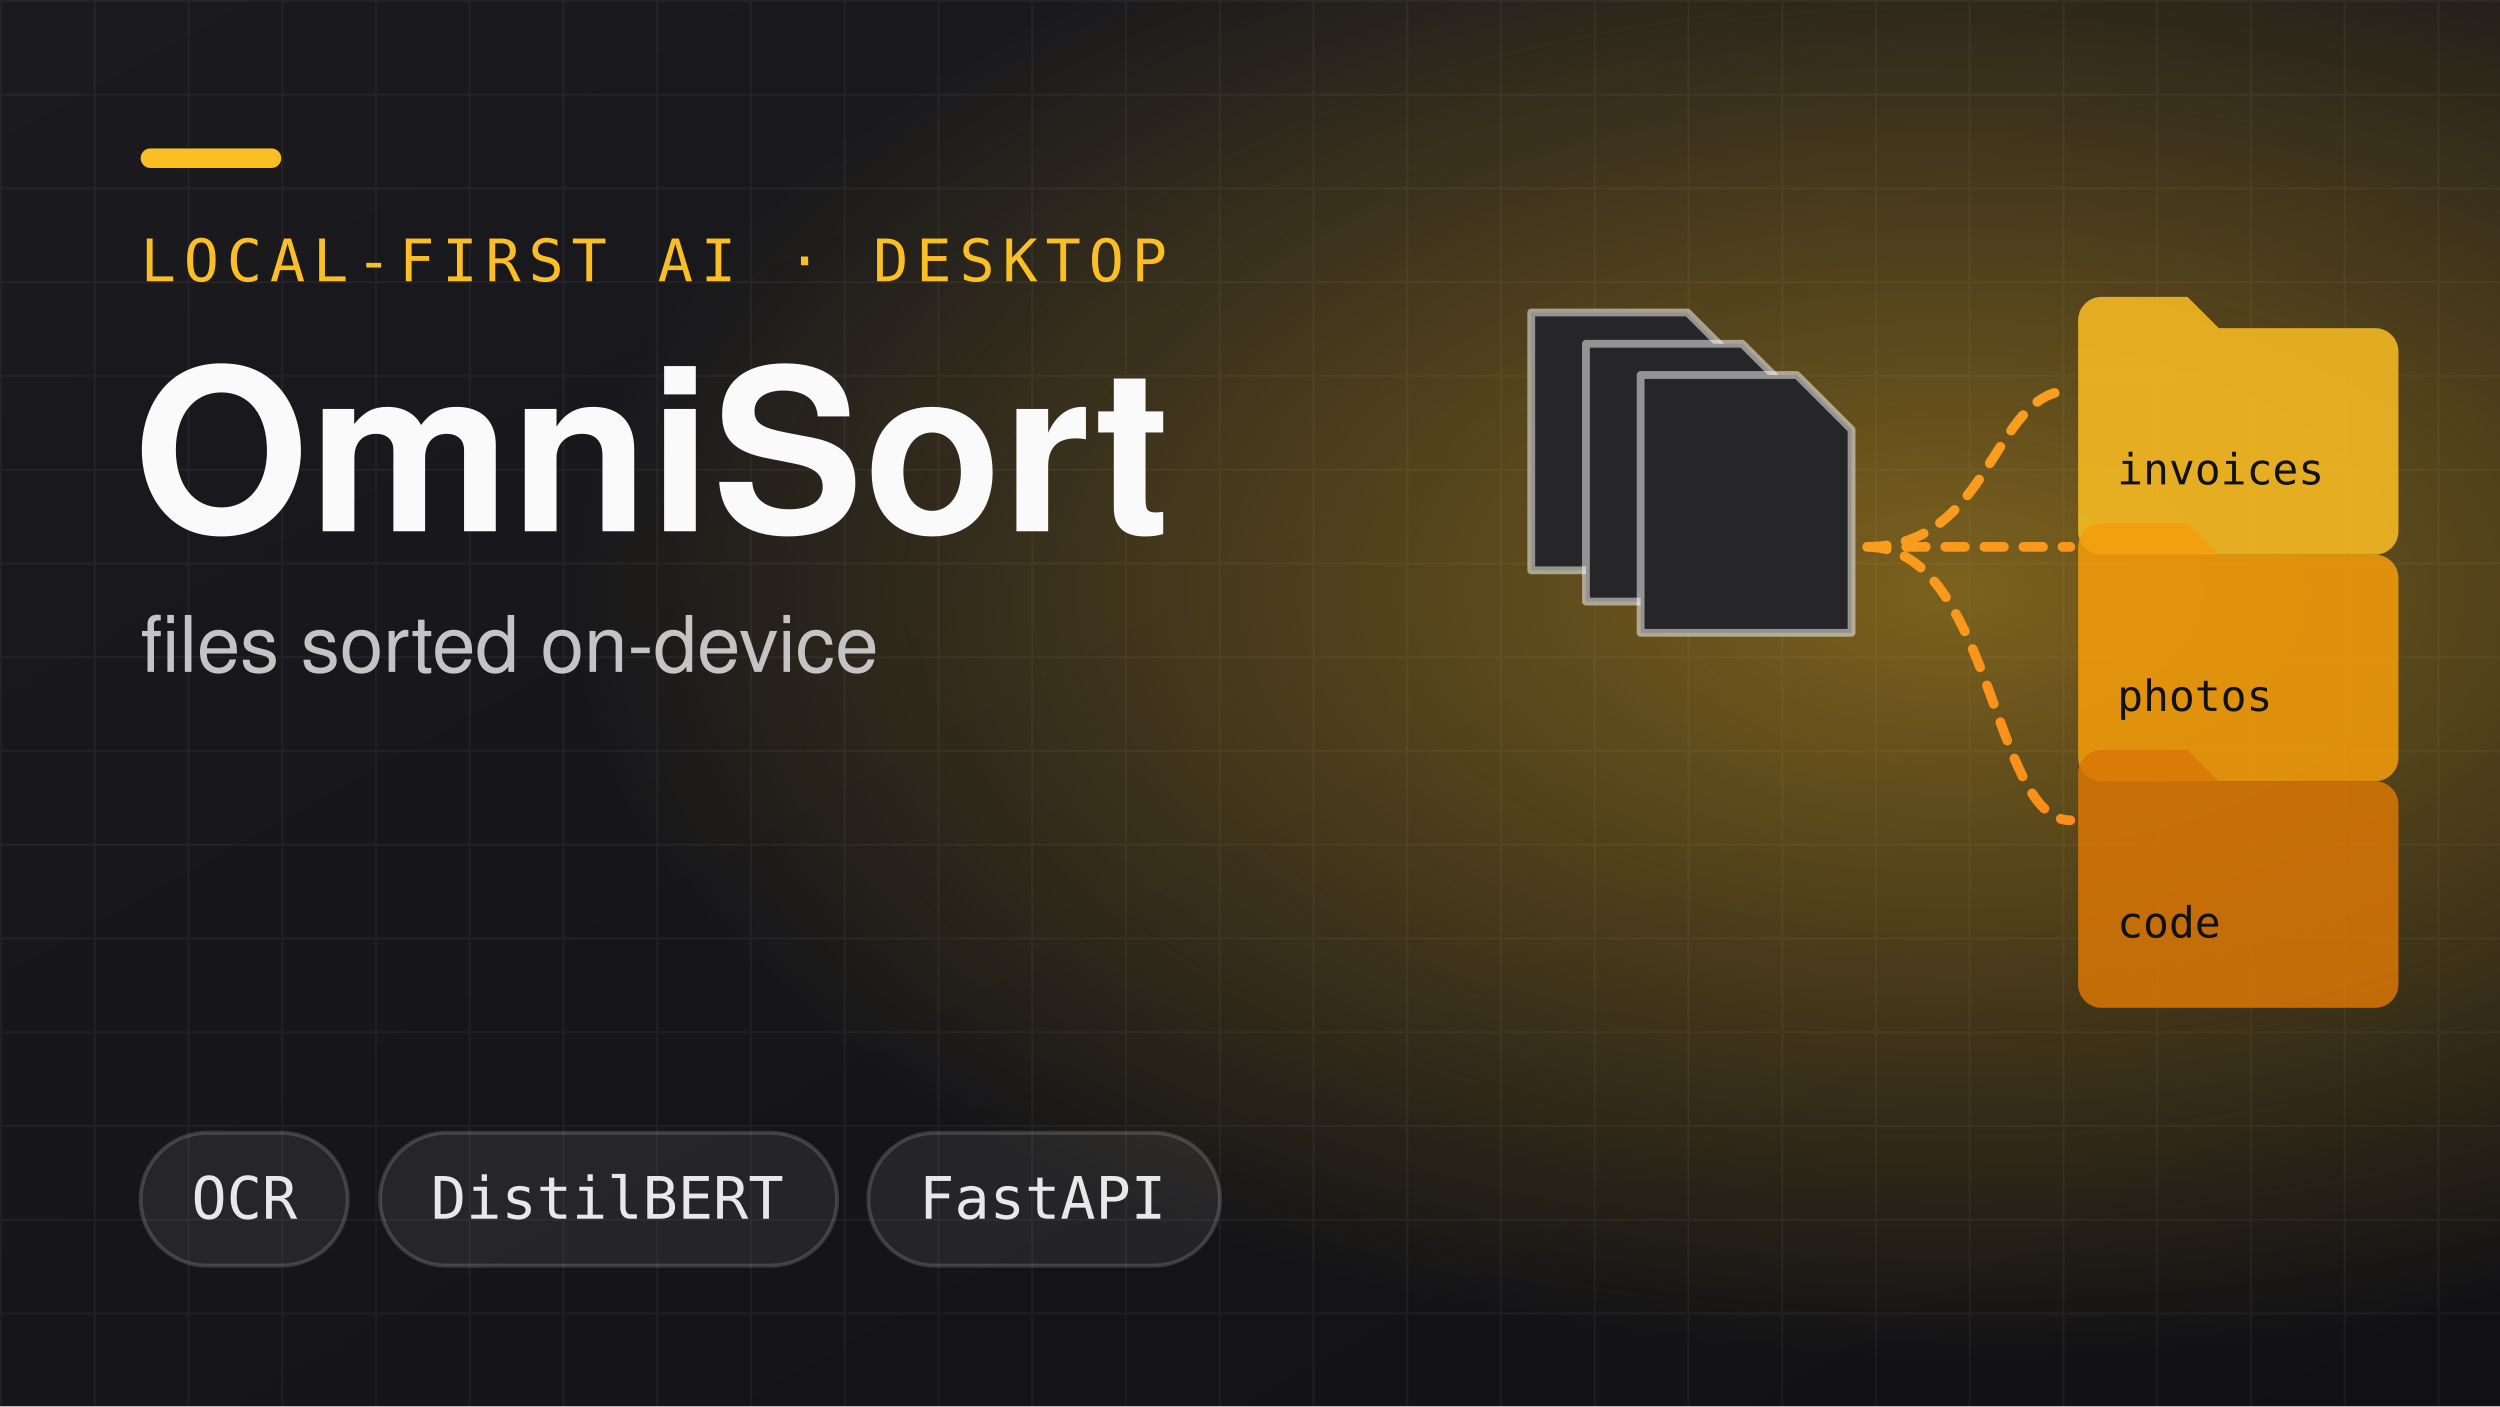
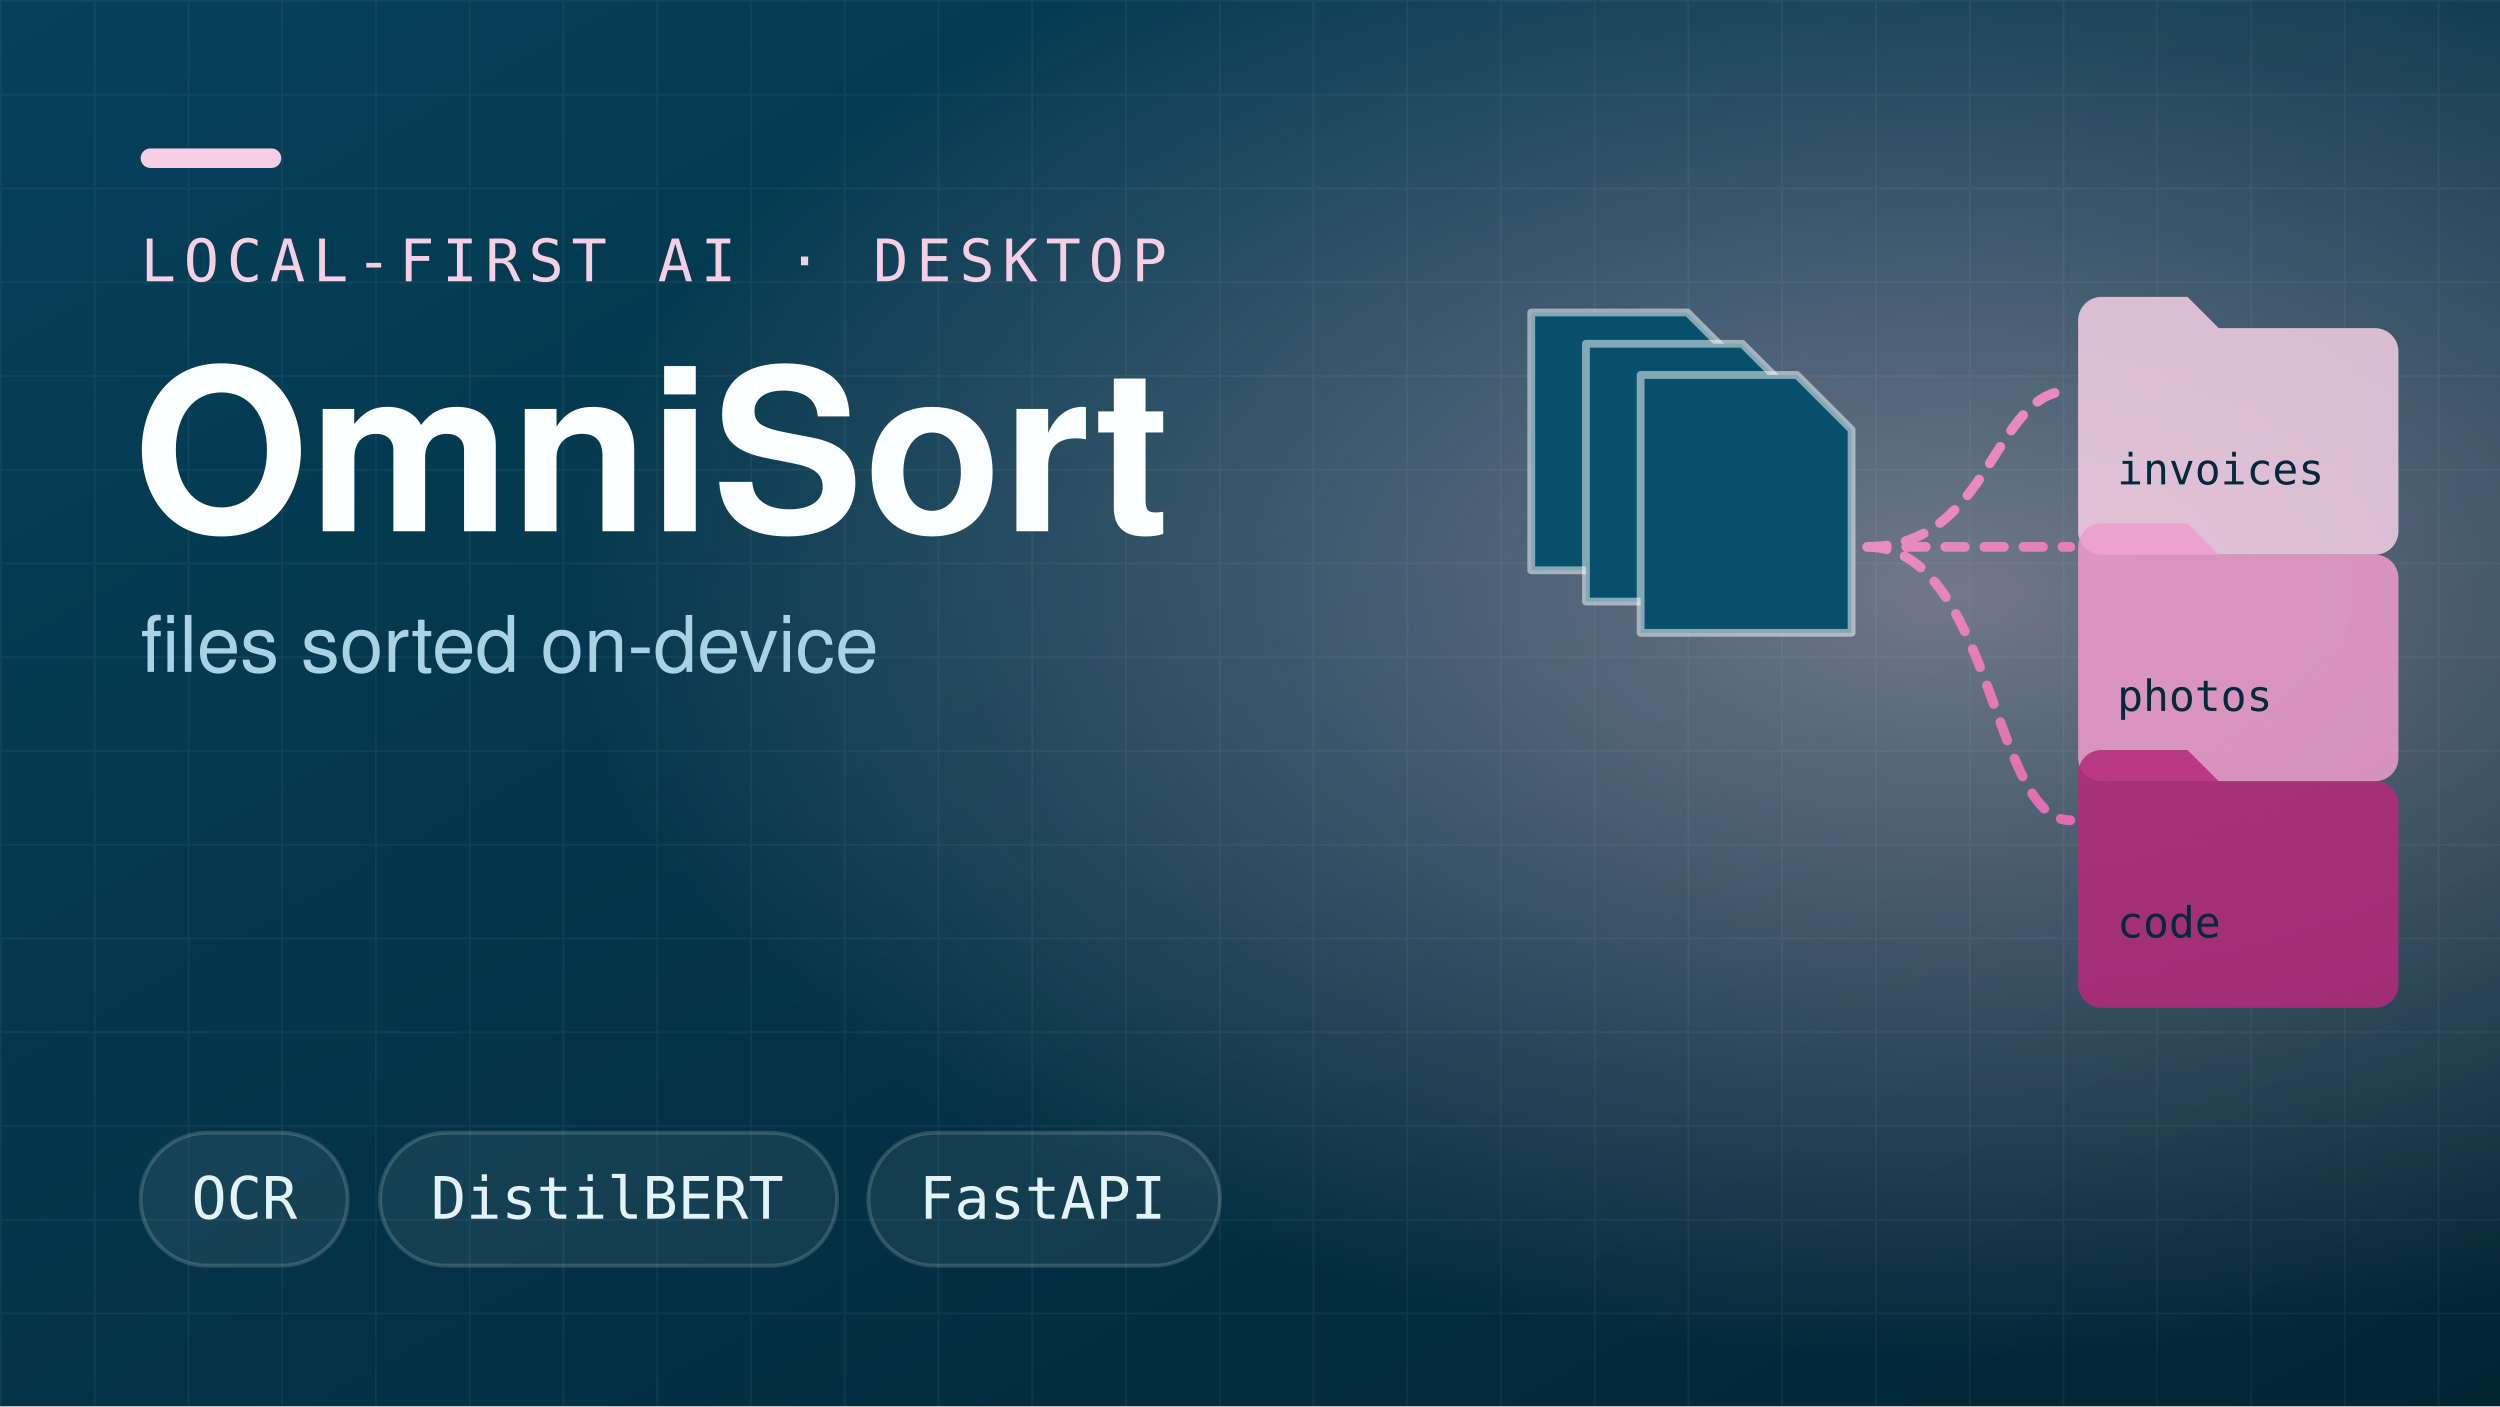
<svg xmlns="http://www.w3.org/2000/svg" viewBox="0 0 640 360" width="640" height="360">
  <defs>
    <linearGradient id="bg" x1="0" y1="0" x2="1" y2="1">
-       <stop offset="0" stop-color="#1b1b1f" />
-       <stop offset="1" stop-color="#111114" />
+       <stop offset="0" stop-color="#05415A" />
+       <stop offset="1" stop-color="#022534" />
    </linearGradient>
    <radialGradient id="glow" cx="0.78" cy="0.42" r="0.55">
-       <stop offset="0" stop-color="#fbbf24" stop-opacity="0.45" />
-       <stop offset="1" stop-color="#fbbf24" stop-opacity="0" />
+       <stop offset="0" stop-color="#F6CFE5" stop-opacity="0.45" />
+       <stop offset="1" stop-color="#F6CFE5" stop-opacity="0" />
    </radialGradient>
    <linearGradient id="acc" gradientUnits="userSpaceOnUse" x1="340" y1="40" x2="620" y2="300">
-       <stop offset="0" stop-color="#fbbf24" />
-       <stop offset="1" stop-color="#f97316" />
+       <stop offset="0" stop-color="#F6CFE5" />
+       <stop offset="1" stop-color="#D83995" />
    </linearGradient>
    <pattern id="grid" width="24" height="24" patternUnits="userSpaceOnUse">
      <path d="M24 0H0V24" fill="none" stroke="#fff" stroke-opacity="0.045" />
    </pattern>
  </defs>
  <rect width="640" height="360" fill="url(#bg)" />
  <rect width="640" height="360" fill="url(#grid)" />
  <rect width="640" height="360" fill="url(#glow)" />
-   <rect x="36" y="38" width="36" height="5" rx="2.5" fill="#fbbf24" />
-   <text x="36" y="72" font-family="'SF Mono',Menlo,Consolas,monospace" font-size="15" letter-spacing="2" fill="#fbbf24">LOCAL-FIRST AI · DESKTOP</text>
-   <text x="34" y="136" font-family="'Poppins','Segoe UI',Helvetica,Arial,sans-serif" font-size="58" font-weight="700" fill="#fafafa">OmniSort</text>
-   <text x="36" y="172" font-family="'Poppins','Segoe UI',Helvetica,Arial,sans-serif" font-size="20" fill="#c4c4c4">files sorted on-device</text>
+   <rect x="36" y="38" width="36" height="5" rx="2.5" fill="#F6CFE5" />
+   <text x="36" y="72" font-family="'SF Mono',Menlo,Consolas,monospace" font-size="15" letter-spacing="2" fill="#F6CFE5">LOCAL-FIRST AI · DESKTOP</text>
+   <text x="34" y="136" font-family="'Poppins','Segoe UI',Helvetica,Arial,sans-serif" font-size="58" font-weight="700" fill="#FCFFFF">OmniSort</text>
+   <text x="36" y="172" font-family="'Poppins','Segoe UI',Helvetica,Arial,sans-serif" font-size="20" fill="#A9D3E4">files sorted on-device</text>
  <g fill="none" stroke-linecap="round" stroke-linejoin="round">
-     <path d="M392 80h40l14 14v52h-54z" fill="#262629" stroke="#fff" stroke-opacity="0.5" stroke-width="2" />
-     <path d="M406 88h40l14 14v52h-54z" fill="#262629" stroke="#fff" stroke-opacity="0.5" stroke-width="2" />
-     <path d="M420 96h40l14 14v52h-54z" fill="#262629" stroke="#fff" stroke-opacity="0.5" stroke-width="2" />
+     <path d="M392 80h40l14 14v52h-54z" fill="#06506C" stroke="#fff" stroke-opacity="0.5" stroke-width="2" />
+     <path d="M406 88h40l14 14v52h-54z" fill="#06506C" stroke="#fff" stroke-opacity="0.5" stroke-width="2" />
+     <path d="M420 96h40l14 14v52h-54z" fill="#06506C" stroke="#fff" stroke-opacity="0.5" stroke-width="2" />
    <path d="M478 140C510 140 510 100 530 100M478 140h52M478 140C510 140 510 210 530 210" stroke="url(#acc)" stroke-width="2.5" stroke-dasharray="5 5" />
-     <path d="M532 82a6 6 0 0 1 6-6h22l8 8h40a6 6 0 0 1 6 6v46a6 6 0 0 1-6 6h-70a6 6 0 0 1-6-6z" fill="#fbbf24" fill-opacity="0.85" stroke="none" />
-     <text x="542" y="124" font-family="'SF Mono',Menlo,Consolas,monospace" font-size="11" fill="#111" stroke="none">invoices</text>
-     <path d="M532 140a6 6 0 0 1 6-6h22l8 8h40a6 6 0 0 1 6 6v46a6 6 0 0 1-6 6h-70a6 6 0 0 1-6-6z" fill="#f59e0b" fill-opacity="0.85" stroke="none" />
-     <text x="542" y="182" font-family="'SF Mono',Menlo,Consolas,monospace" font-size="11" fill="#111" stroke="none">photos</text>
-     <path d="M532 198a6 6 0 0 1 6-6h22l8 8h40a6 6 0 0 1 6 6v46a6 6 0 0 1-6 6h-70a6 6 0 0 1-6-6z" fill="#d97706" fill-opacity="0.85" stroke="none" />
-     <text x="542" y="240" font-family="'SF Mono',Menlo,Consolas,monospace" font-size="11" fill="#111" stroke="none">code</text>
+     <path d="M532 82a6 6 0 0 1 6-6h22l8 8h40a6 6 0 0 1 6 6v46a6 6 0 0 1-6 6h-70a6 6 0 0 1-6-6z" fill="#F6CFE5" fill-opacity="0.85" stroke="none" />
+     <text x="542" y="124" font-family="'SF Mono',Menlo,Consolas,monospace" font-size="11" fill="#032A3B" stroke="none">invoices</text>
+     <path d="M532 140a6 6 0 0 1 6-6h22l8 8h40a6 6 0 0 1 6 6v46a6 6 0 0 1-6 6h-70a6 6 0 0 1-6-6z" fill="#EE9DCB" fill-opacity="0.85" stroke="none" />
+     <text x="542" y="182" font-family="'SF Mono',Menlo,Consolas,monospace" font-size="11" fill="#032A3B" stroke="none">photos</text>
+     <path d="M532 198a6 6 0 0 1 6-6h22l8 8h40a6 6 0 0 1 6 6v46a6 6 0 0 1-6 6h-70a6 6 0 0 1-6-6z" fill="#B52A7B" fill-opacity="0.85" stroke="none" />
+     <text x="542" y="240" font-family="'SF Mono',Menlo,Consolas,monospace" font-size="11" fill="#032A3B" stroke="none">code</text>
  </g>
  <rect x="36" y="290" width="53" height="34" rx="17" fill="#fff" fill-opacity="0.07" stroke="#fff" stroke-opacity="0.16" />
-   <text x="49" y="312" font-family="'SF Mono',Menlo,Consolas,monospace" font-size="15" fill="#e8e8e8">OCR</text>
+   <text x="49" y="312" font-family="'SF Mono',Menlo,Consolas,monospace" font-size="15" fill="#E2F3FA">OCR</text>
  <rect x="97.3" y="290" width="117" height="34" rx="17" fill="#fff" fill-opacity="0.07" stroke="#fff" stroke-opacity="0.16" />
-   <text x="110.3" y="312" font-family="'SF Mono',Menlo,Consolas,monospace" font-size="15" fill="#e8e8e8">DistilBERT</text>
+   <text x="110.3" y="312" font-family="'SF Mono',Menlo,Consolas,monospace" font-size="15" fill="#E2F3FA">DistilBERT</text>
  <rect x="222.3" y="290" width="90" height="34" rx="17" fill="#fff" fill-opacity="0.07" stroke="#fff" stroke-opacity="0.16" />
-   <text x="235.3" y="312" font-family="'SF Mono',Menlo,Consolas,monospace" font-size="15" fill="#e8e8e8">FastAPI</text>
+   <text x="235.3" y="312" font-family="'SF Mono',Menlo,Consolas,monospace" font-size="15" fill="#E2F3FA">FastAPI</text>
</svg>
